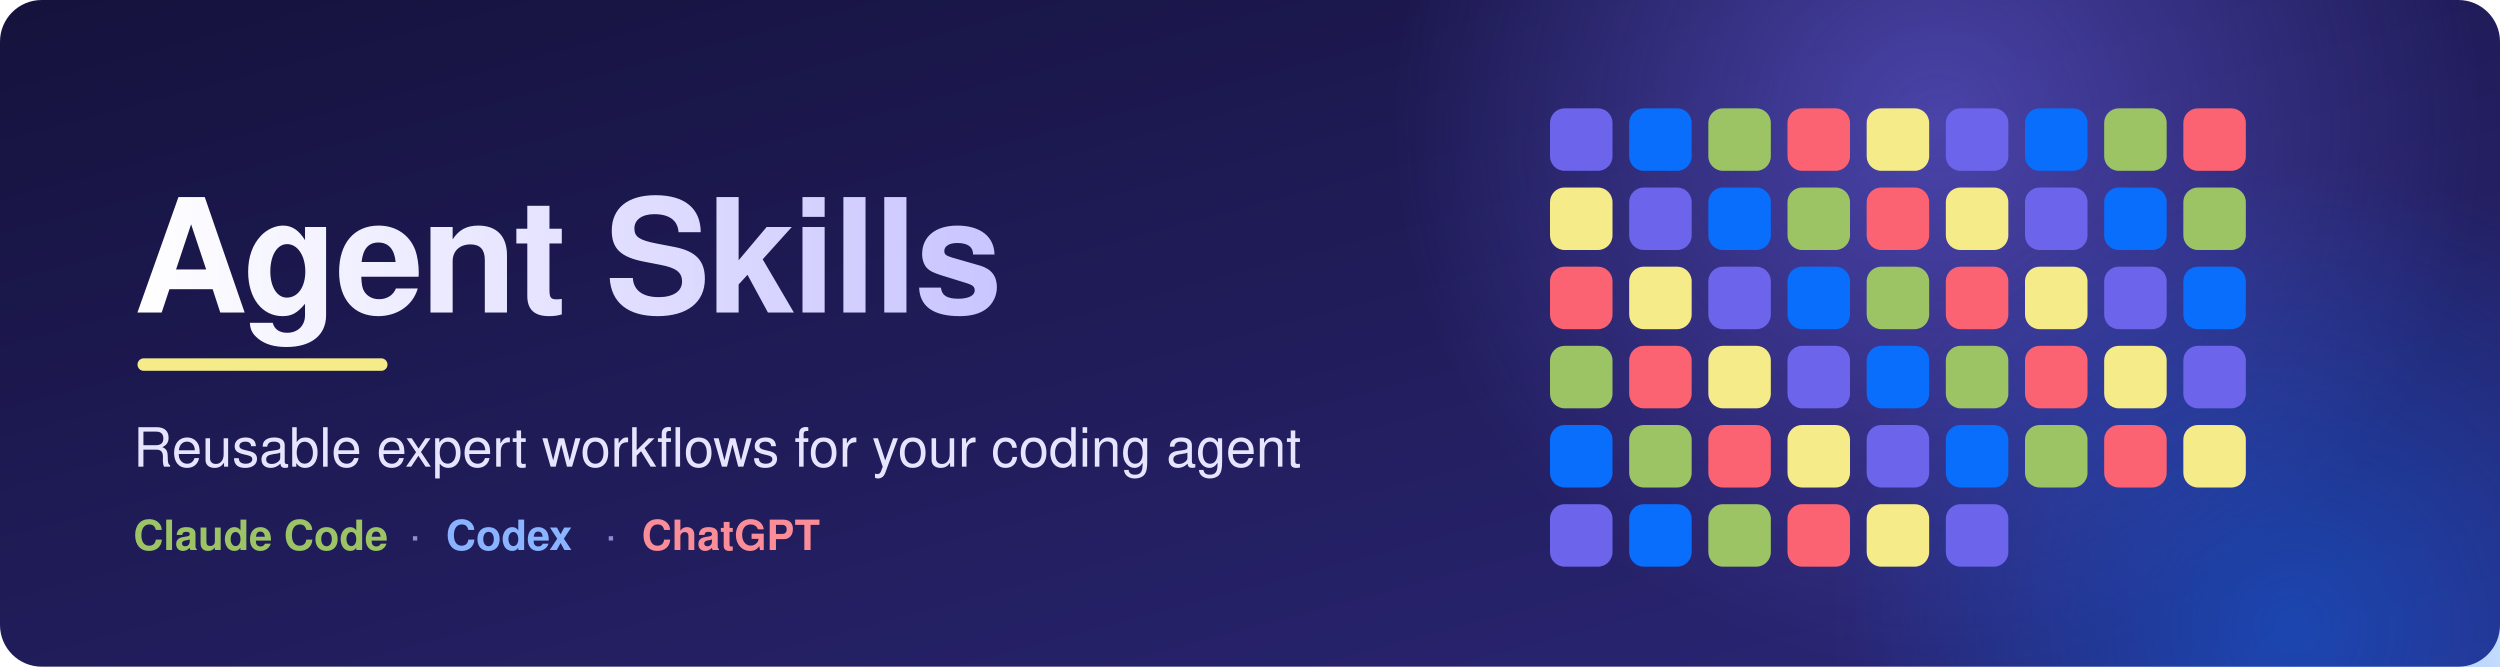
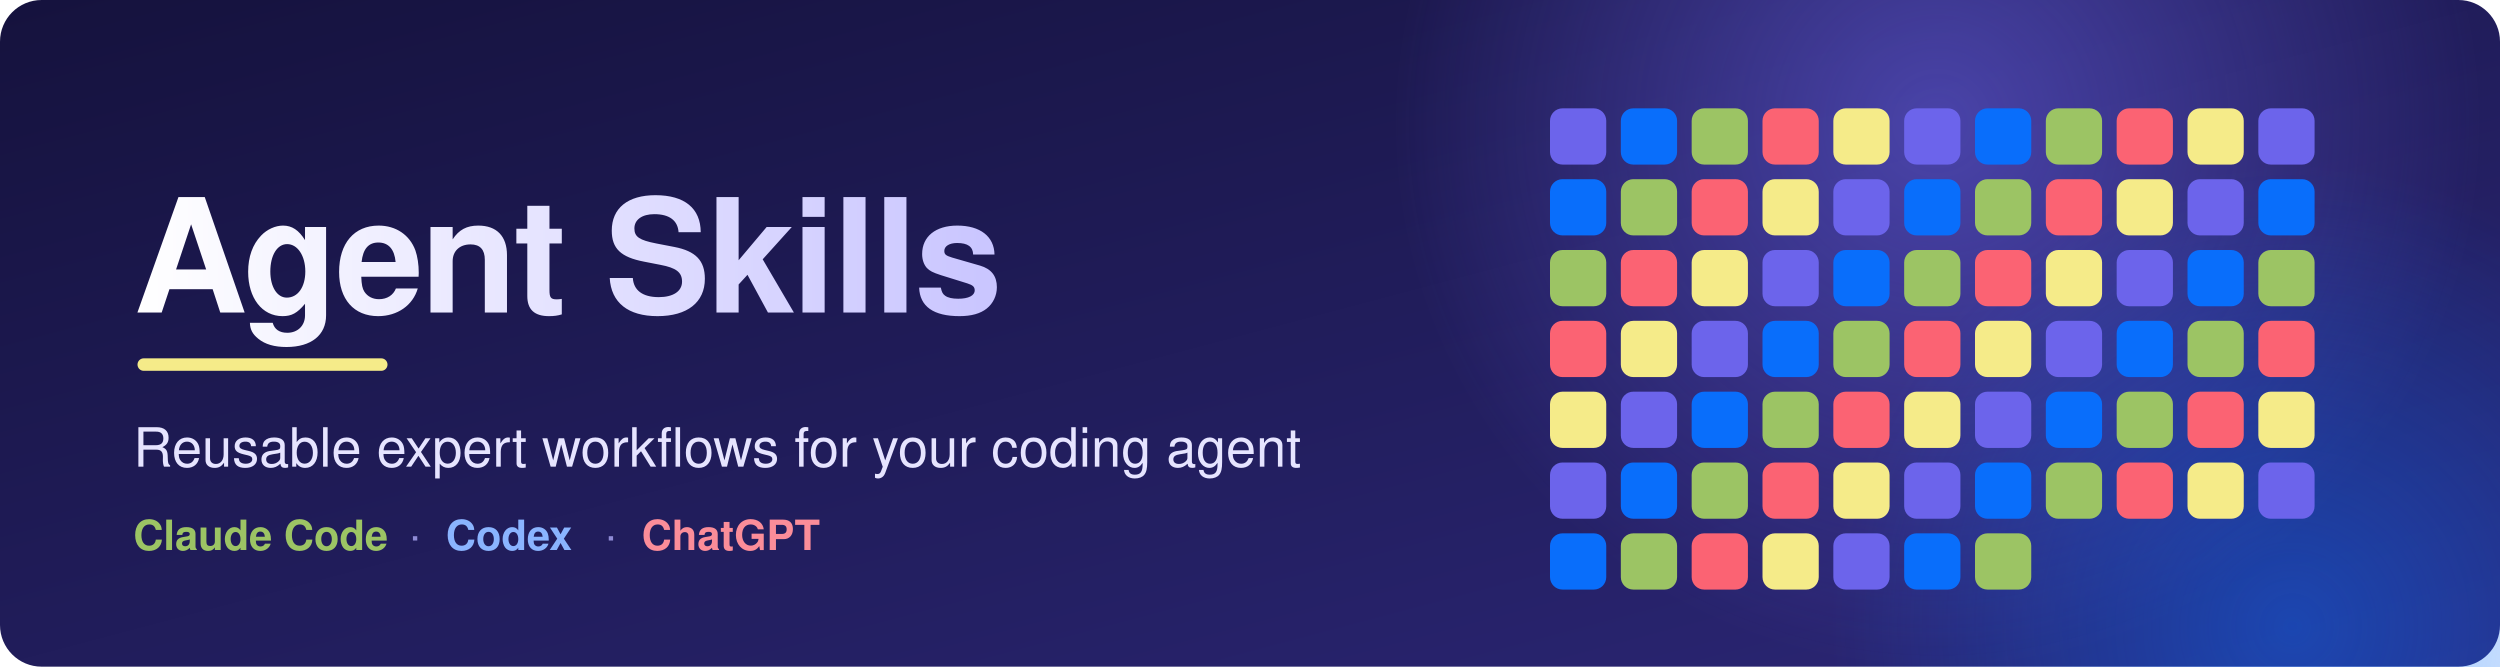
<svg xmlns="http://www.w3.org/2000/svg" width="1200" height="320" viewBox="0 0 1200 320" role="img" aria-labelledby="t d">
  <defs>
    <linearGradient id="bg" x1="0" y1="0" x2="1" y2="1">
      <stop offset="0" stop-color="#15123d" />
      <stop offset="1" stop-color="#2c2778" />
    </linearGradient>
    <linearGradient id="word" x1="0" y1="0" x2="1" y2="0">
      <stop offset="0" stop-color="#ffffff" />
      <stop offset="1" stop-color="#c9c5ff" />
    </linearGradient>
    <radialGradient id="glowA" cx="0.5" cy="0.5" r="0.5">
      <stop offset="0" stop-color="#6c64eb" stop-opacity="0.55" />
      <stop offset="1" stop-color="#6c64eb" stop-opacity="0" />
    </radialGradient>
    <radialGradient id="glowB" cx="0.5" cy="0.5" r="0.5">
      <stop offset="0" stop-color="#096efb" stop-opacity="0.45" />
      <stop offset="1" stop-color="#096efb" stop-opacity="0" />
    </radialGradient>
  </defs>
  <rect width="1200" height="320" rx="20" fill="url(#bg)" />
  <circle cx="930" cy="60" r="260" fill="url(#glowA)" />
  <circle cx="1100" cy="300" r="220" fill="url(#glowB)" />
  <g font-family="-apple-system, 'Segoe UI', Helvetica, Arial, sans-serif">
    <text x="64" y="150" font-size="76" font-weight="800" fill="url(#word)" letter-spacing="-1.5">Agent Skills</text>
    <rect x="66" y="172" width="120" height="6" rx="3" fill="#f5eb89" />
    <text x="64" y="224" font-size="26" fill="#e6e4ff">Reusable expert workflows for your coding agent</text>
    <text x="64" y="264" font-size="20" font-weight="600" fill="#9cc464">Claude Code</text>
    <text x="196" y="264" font-size="20" fill="#8f8bd6">·</text>
    <text x="214" y="264" font-size="20" font-weight="600" fill="#8ab4ff">Codex</text>
    <text x="290" y="264" font-size="20" fill="#8f8bd6">·</text>
    <text x="308" y="264" font-size="20" font-weight="600" fill="#fb8d99">ChatGPT</text>
  </g>
  <g>
-     <rect x="744" y="52" width="30" height="30" rx="7" fill="#6c64eb" />
-     <rect x="782" y="52" width="30" height="30" rx="7" fill="#096efb" />
-     <rect x="820" y="52" width="30" height="30" rx="7" fill="#9cc464" />
-     <rect x="858" y="52" width="30" height="30" rx="7" fill="#fb6373" />
-     <rect x="896" y="52" width="30" height="30" rx="7" fill="#f5eb89" />
-     <rect x="934" y="52" width="30" height="30" rx="7" fill="#6c64eb" />
-     <rect x="972" y="52" width="30" height="30" rx="7" fill="#096efb" />
-     <rect x="1010" y="52" width="30" height="30" rx="7" fill="#9cc464" />
-     <rect x="1048" y="52" width="30" height="30" rx="7" fill="#fb6373" />
-     <rect x="744" y="90" width="30" height="30" rx="7" fill="#f5eb89" />
-     <rect x="782" y="90" width="30" height="30" rx="7" fill="#6c64eb" />
-     <rect x="820" y="90" width="30" height="30" rx="7" fill="#096efb" />
-     <rect x="858" y="90" width="30" height="30" rx="7" fill="#9cc464" />
-     <rect x="896" y="90" width="30" height="30" rx="7" fill="#fb6373" />
-     <rect x="934" y="90" width="30" height="30" rx="7" fill="#f5eb89" />
-     <rect x="972" y="90" width="30" height="30" rx="7" fill="#6c64eb" />
-     <rect x="1010" y="90" width="30" height="30" rx="7" fill="#096efb" />
-     <rect x="1048" y="90" width="30" height="30" rx="7" fill="#9cc464" />
-     <rect x="744" y="128" width="30" height="30" rx="7" fill="#fb6373" />
-     <rect x="782" y="128" width="30" height="30" rx="7" fill="#f5eb89" />
-     <rect x="820" y="128" width="30" height="30" rx="7" fill="#6c64eb" />
-     <rect x="858" y="128" width="30" height="30" rx="7" fill="#096efb" />
-     <rect x="896" y="128" width="30" height="30" rx="7" fill="#9cc464" />
-     <rect x="934" y="128" width="30" height="30" rx="7" fill="#fb6373" />
-     <rect x="972" y="128" width="30" height="30" rx="7" fill="#f5eb89" />
-     <rect x="1010" y="128" width="30" height="30" rx="7" fill="#6c64eb" />
-     <rect x="1048" y="128" width="30" height="30" rx="7" fill="#096efb" />
-     <rect x="744" y="166" width="30" height="30" rx="7" fill="#9cc464" />
-     <rect x="782" y="166" width="30" height="30" rx="7" fill="#fb6373" />
-     <rect x="820" y="166" width="30" height="30" rx="7" fill="#f5eb89" />
-     <rect x="858" y="166" width="30" height="30" rx="7" fill="#6c64eb" />
-     <rect x="896" y="166" width="30" height="30" rx="7" fill="#096efb" />
-     <rect x="934" y="166" width="30" height="30" rx="7" fill="#9cc464" />
-     <rect x="972" y="166" width="30" height="30" rx="7" fill="#fb6373" />
-     <rect x="1010" y="166" width="30" height="30" rx="7" fill="#f5eb89" />
-     <rect x="1048" y="166" width="30" height="30" rx="7" fill="#6c64eb" />
-     <rect x="744" y="204" width="30" height="30" rx="7" fill="#096efb" />
-     <rect x="782" y="204" width="30" height="30" rx="7" fill="#9cc464" />
-     <rect x="820" y="204" width="30" height="30" rx="7" fill="#fb6373" />
-     <rect x="858" y="204" width="30" height="30" rx="7" fill="#f5eb89" />
-     <rect x="896" y="204" width="30" height="30" rx="7" fill="#6c64eb" />
-     <rect x="934" y="204" width="30" height="30" rx="7" fill="#096efb" />
-     <rect x="972" y="204" width="30" height="30" rx="7" fill="#9cc464" />
-     <rect x="1010" y="204" width="30" height="30" rx="7" fill="#fb6373" />
-     <rect x="1048" y="204" width="30" height="30" rx="7" fill="#f5eb89" />
-     <rect x="744" y="242" width="30" height="30" rx="7" fill="#6c64eb" />
-     <rect x="782" y="242" width="30" height="30" rx="7" fill="#096efb" />
-     <rect x="820" y="242" width="30" height="30" rx="7" fill="#9cc464" />
-     <rect x="858" y="242" width="30" height="30" rx="7" fill="#fb6373" />
-     <rect x="896" y="242" width="30" height="30" rx="7" fill="#f5eb89" />
-     <rect x="934" y="242" width="30" height="30" rx="7" fill="#6c64eb" />
+     <rect x="744" y="52" width="27" height="27" rx="6" fill="#6c64eb" />
+     <rect x="778" y="52" width="27" height="27" rx="6" fill="#096efb" />
+     <rect x="812" y="52" width="27" height="27" rx="6" fill="#9cc464" />
+     <rect x="846" y="52" width="27" height="27" rx="6" fill="#fb6373" />
+     <rect x="880" y="52" width="27" height="27" rx="6" fill="#f5eb89" />
+     <rect x="914" y="52" width="27" height="27" rx="6" fill="#6c64eb" />
+     <rect x="948" y="52" width="27" height="27" rx="6" fill="#096efb" />
+     <rect x="982" y="52" width="27" height="27" rx="6" fill="#9cc464" />
+     <rect x="1016" y="52" width="27" height="27" rx="6" fill="#fb6373" />
+     <rect x="1050" y="52" width="27" height="27" rx="6" fill="#f5eb89" />
+     <rect x="1084" y="52" width="27" height="27" rx="6" fill="#6c64eb" />
+     <rect x="744" y="86" width="27" height="27" rx="6" fill="#096efb" />
+     <rect x="778" y="86" width="27" height="27" rx="6" fill="#9cc464" />
+     <rect x="812" y="86" width="27" height="27" rx="6" fill="#fb6373" />
+     <rect x="846" y="86" width="27" height="27" rx="6" fill="#f5eb89" />
+     <rect x="880" y="86" width="27" height="27" rx="6" fill="#6c64eb" />
+     <rect x="914" y="86" width="27" height="27" rx="6" fill="#096efb" />
+     <rect x="948" y="86" width="27" height="27" rx="6" fill="#9cc464" />
+     <rect x="982" y="86" width="27" height="27" rx="6" fill="#fb6373" />
+     <rect x="1016" y="86" width="27" height="27" rx="6" fill="#f5eb89" />
+     <rect x="1050" y="86" width="27" height="27" rx="6" fill="#6c64eb" />
+     <rect x="1084" y="86" width="27" height="27" rx="6" fill="#096efb" />
+     <rect x="744" y="120" width="27" height="27" rx="6" fill="#9cc464" />
+     <rect x="778" y="120" width="27" height="27" rx="6" fill="#fb6373" />
+     <rect x="812" y="120" width="27" height="27" rx="6" fill="#f5eb89" />
+     <rect x="846" y="120" width="27" height="27" rx="6" fill="#6c64eb" />
+     <rect x="880" y="120" width="27" height="27" rx="6" fill="#096efb" />
+     <rect x="914" y="120" width="27" height="27" rx="6" fill="#9cc464" />
+     <rect x="948" y="120" width="27" height="27" rx="6" fill="#fb6373" />
+     <rect x="982" y="120" width="27" height="27" rx="6" fill="#f5eb89" />
+     <rect x="1016" y="120" width="27" height="27" rx="6" fill="#6c64eb" />
+     <rect x="1050" y="120" width="27" height="27" rx="6" fill="#096efb" />
+     <rect x="1084" y="120" width="27" height="27" rx="6" fill="#9cc464" />
+     <rect x="744" y="154" width="27" height="27" rx="6" fill="#fb6373" />
+     <rect x="778" y="154" width="27" height="27" rx="6" fill="#f5eb89" />
+     <rect x="812" y="154" width="27" height="27" rx="6" fill="#6c64eb" />
+     <rect x="846" y="154" width="27" height="27" rx="6" fill="#096efb" />
+     <rect x="880" y="154" width="27" height="27" rx="6" fill="#9cc464" />
+     <rect x="914" y="154" width="27" height="27" rx="6" fill="#fb6373" />
+     <rect x="948" y="154" width="27" height="27" rx="6" fill="#f5eb89" />
+     <rect x="982" y="154" width="27" height="27" rx="6" fill="#6c64eb" />
+     <rect x="1016" y="154" width="27" height="27" rx="6" fill="#096efb" />
+     <rect x="1050" y="154" width="27" height="27" rx="6" fill="#9cc464" />
+     <rect x="1084" y="154" width="27" height="27" rx="6" fill="#fb6373" />
+     <rect x="744" y="188" width="27" height="27" rx="6" fill="#f5eb89" />
+     <rect x="778" y="188" width="27" height="27" rx="6" fill="#6c64eb" />
+     <rect x="812" y="188" width="27" height="27" rx="6" fill="#096efb" />
+     <rect x="846" y="188" width="27" height="27" rx="6" fill="#9cc464" />
+     <rect x="880" y="188" width="27" height="27" rx="6" fill="#fb6373" />
+     <rect x="914" y="188" width="27" height="27" rx="6" fill="#f5eb89" />
+     <rect x="948" y="188" width="27" height="27" rx="6" fill="#6c64eb" />
+     <rect x="982" y="188" width="27" height="27" rx="6" fill="#096efb" />
+     <rect x="1016" y="188" width="27" height="27" rx="6" fill="#9cc464" />
+     <rect x="1050" y="188" width="27" height="27" rx="6" fill="#fb6373" />
+     <rect x="1084" y="188" width="27" height="27" rx="6" fill="#f5eb89" />
+     <rect x="744" y="222" width="27" height="27" rx="6" fill="#6c64eb" />
+     <rect x="778" y="222" width="27" height="27" rx="6" fill="#096efb" />
+     <rect x="812" y="222" width="27" height="27" rx="6" fill="#9cc464" />
+     <rect x="846" y="222" width="27" height="27" rx="6" fill="#fb6373" />
+     <rect x="880" y="222" width="27" height="27" rx="6" fill="#f5eb89" />
+     <rect x="914" y="222" width="27" height="27" rx="6" fill="#6c64eb" />
+     <rect x="948" y="222" width="27" height="27" rx="6" fill="#096efb" />
+     <rect x="982" y="222" width="27" height="27" rx="6" fill="#9cc464" />
+     <rect x="1016" y="222" width="27" height="27" rx="6" fill="#fb6373" />
+     <rect x="1050" y="222" width="27" height="27" rx="6" fill="#f5eb89" />
+     <rect x="1084" y="222" width="27" height="27" rx="6" fill="#6c64eb" />
+     <rect x="744" y="256" width="27" height="27" rx="6" fill="#096efb" />
+     <rect x="778" y="256" width="27" height="27" rx="6" fill="#9cc464" />
+     <rect x="812" y="256" width="27" height="27" rx="6" fill="#fb6373" />
+     <rect x="846" y="256" width="27" height="27" rx="6" fill="#f5eb89" />
+     <rect x="880" y="256" width="27" height="27" rx="6" fill="#6c64eb" />
+     <rect x="914" y="256" width="27" height="27" rx="6" fill="#096efb" />
+     <rect x="948" y="256" width="27" height="27" rx="6" fill="#9cc464" />
  </g>
</svg>
